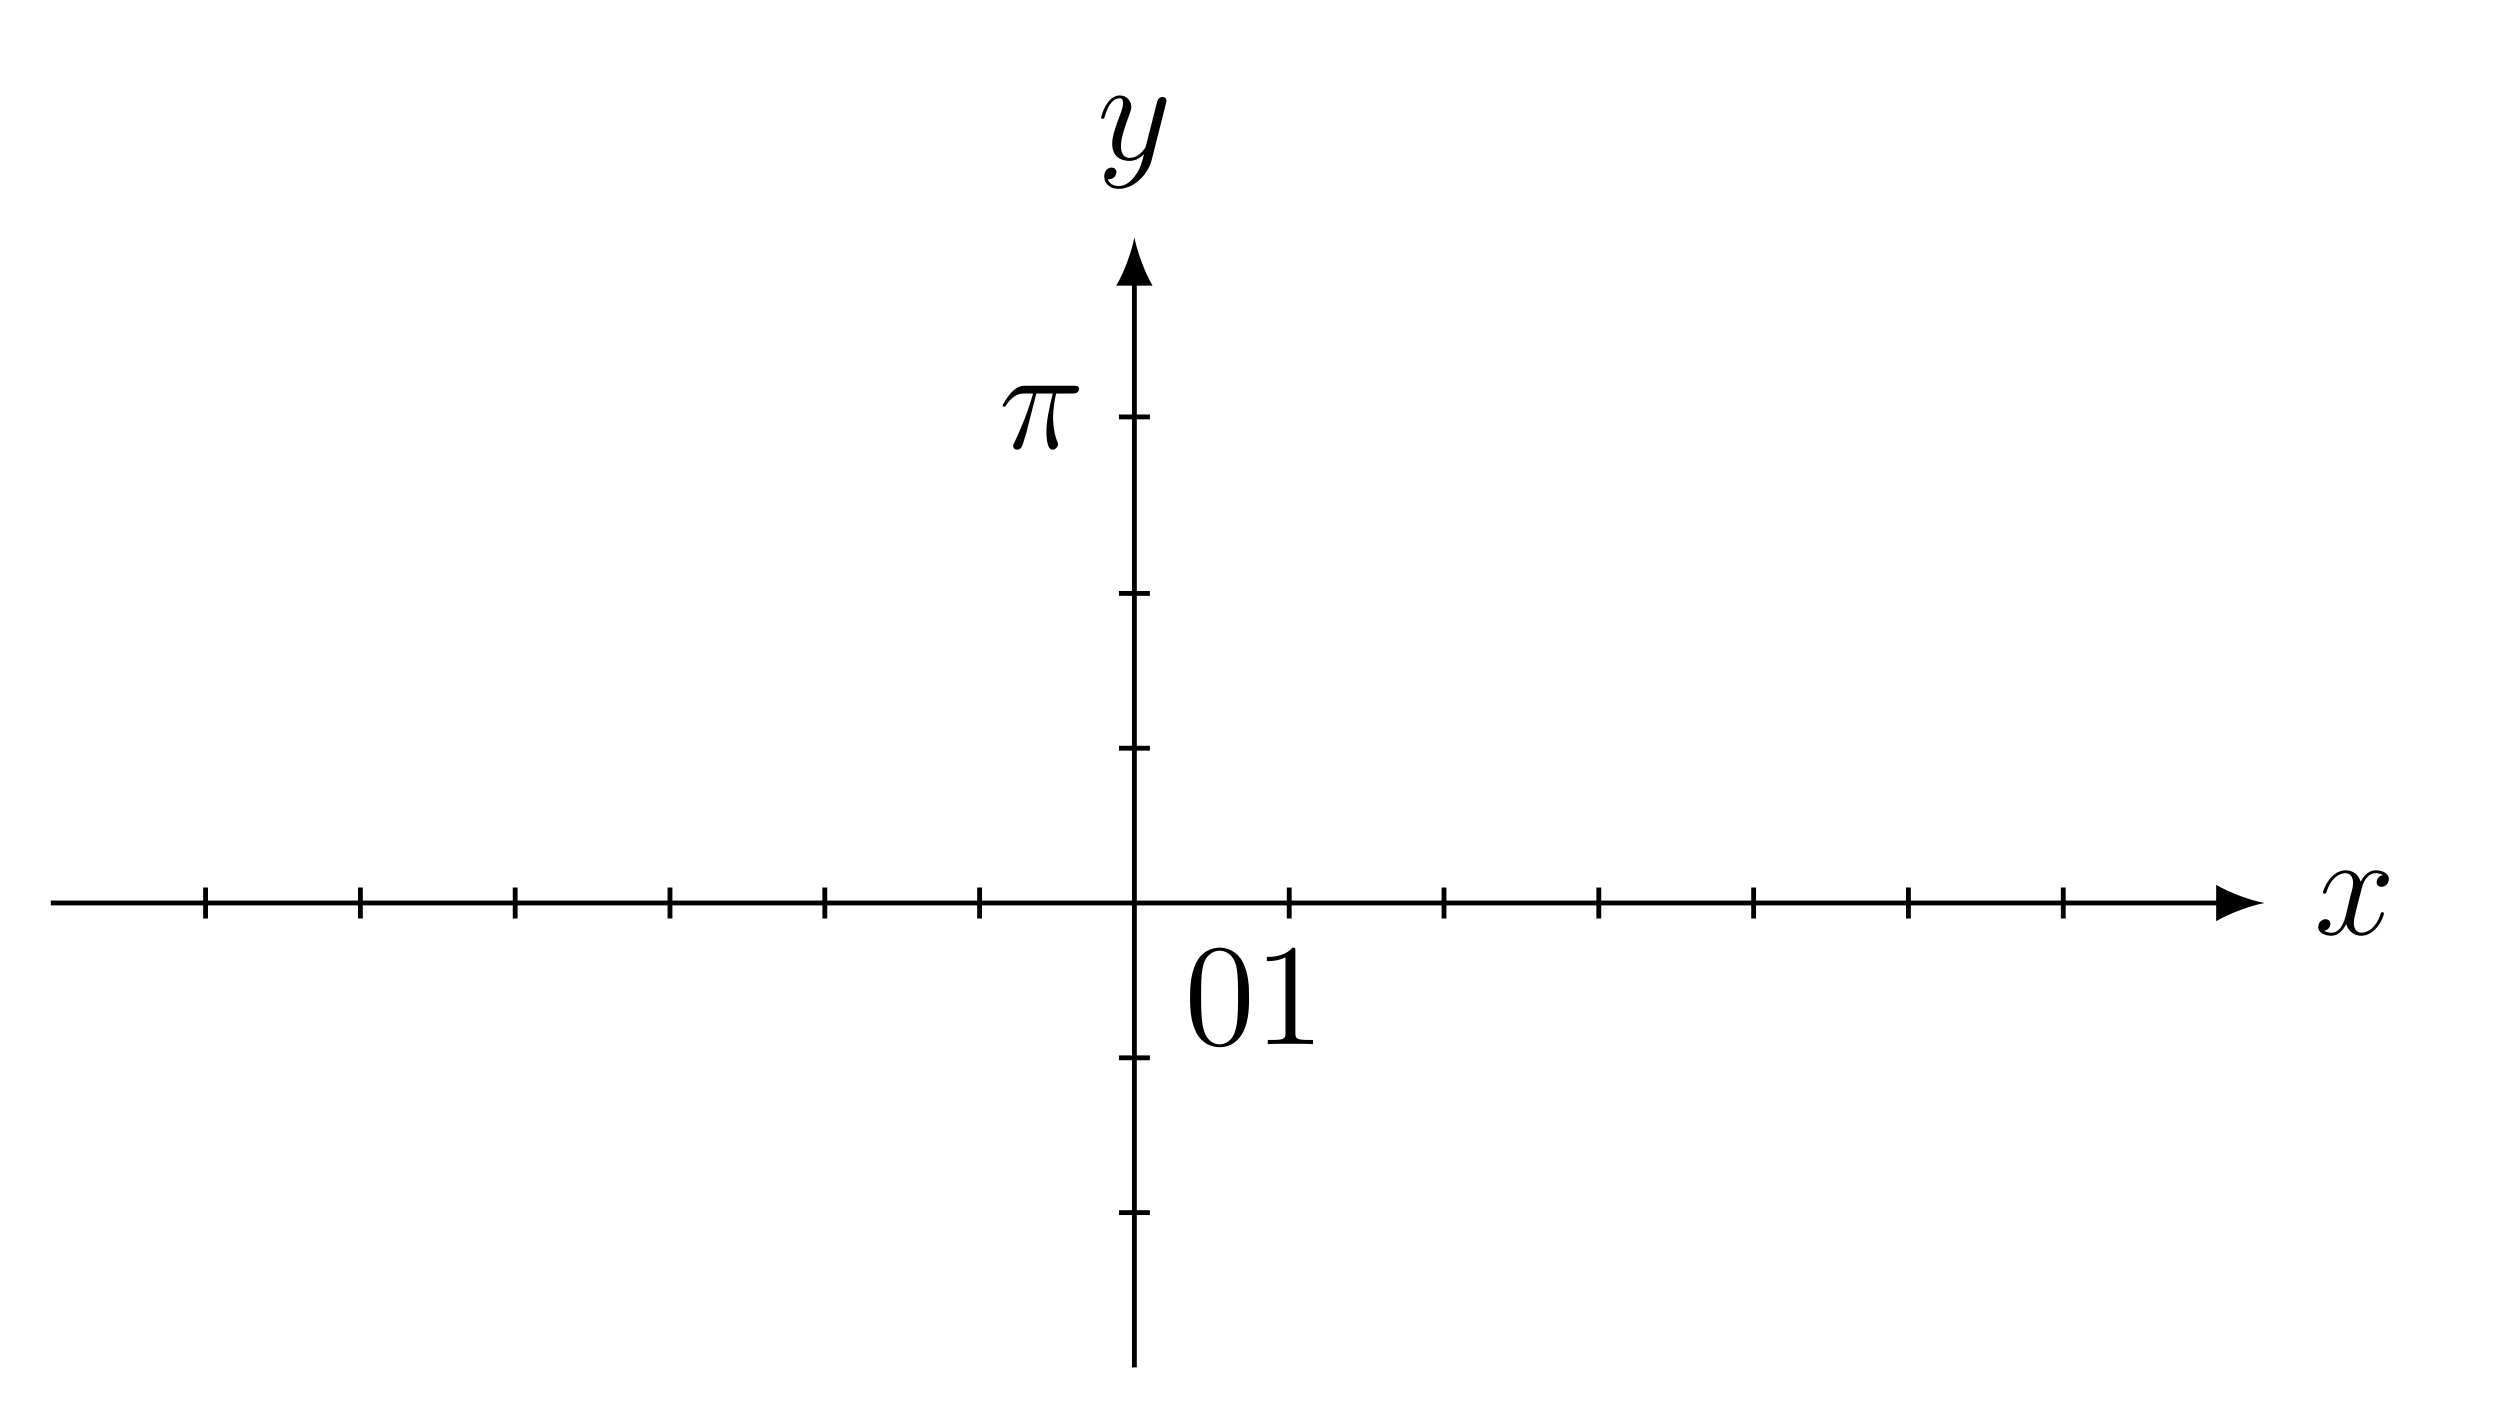
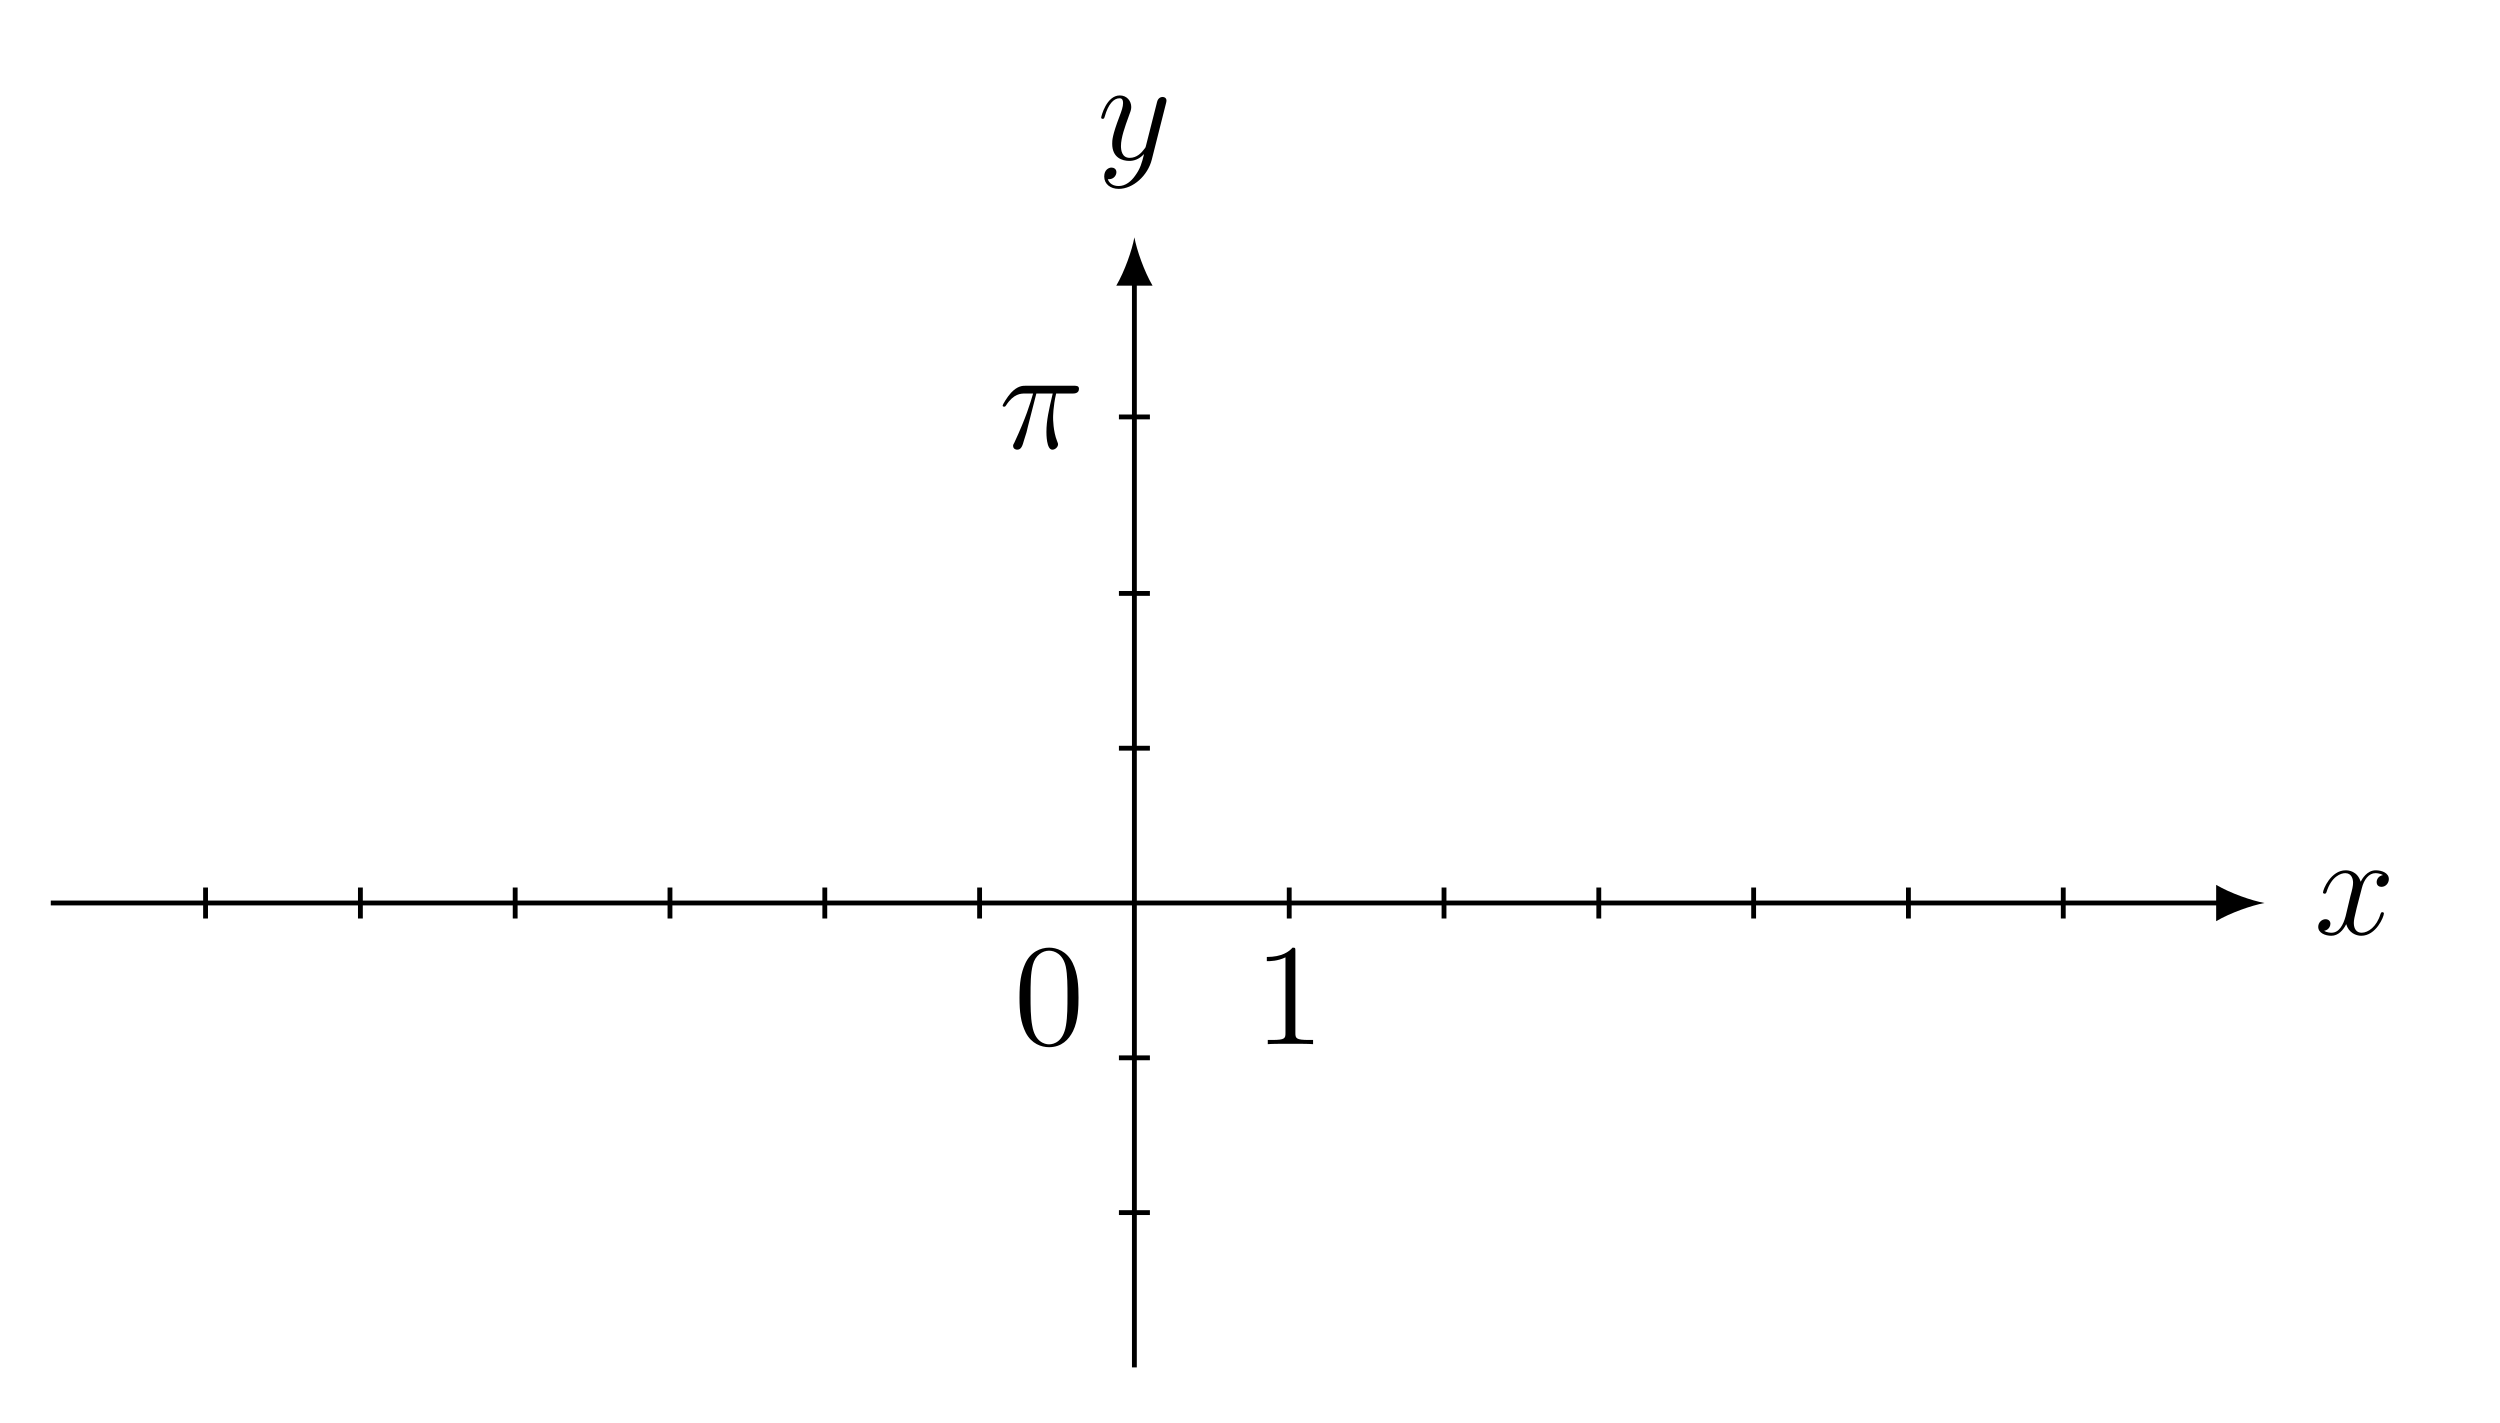
<svg xmlns="http://www.w3.org/2000/svg" xmlns:xlink="http://www.w3.org/1999/xlink" width="205.232pt" height="116.761pt" viewBox="0 0 205.232 116.761" version="1.2">
  <defs>
    <g>
      <symbol overflow="visible" id="glyph0-0">
        <path style="stroke:none;" d="" />
      </symbol>
      <symbol overflow="visible" id="glyph0-1">
        <path style="stroke:none;" d="M 5.719 -1.703 C 5.719 -1.766 5.672 -1.812 5.594 -1.812 C 5.484 -1.812 5.484 -1.75 5.438 -1.656 C 5.125 -0.609 4.422 -0.125 3.891 -0.125 C 3.484 -0.125 3.25 -0.422 3.25 -0.922 C 3.25 -1.172 3.297 -1.375 3.484 -2.156 L 3.906 -3.781 C 4.078 -4.484 4.484 -5.016 5.031 -5.016 C 5.031 -5.016 5.391 -5.016 5.641 -4.859 C 5.266 -4.781 5.125 -4.5 5.125 -4.281 C 5.125 -3.984 5.344 -3.891 5.516 -3.891 C 5.875 -3.891 6.125 -4.203 6.125 -4.531 C 6.125 -5.031 5.547 -5.25 5.047 -5.25 C 4.328 -5.25 3.922 -4.531 3.812 -4.312 C 3.531 -5.203 2.797 -5.25 2.578 -5.25 C 1.375 -5.25 0.719 -3.688 0.719 -3.422 C 0.719 -3.375 0.781 -3.328 0.859 -3.328 C 0.953 -3.328 0.969 -3.391 1 -3.438 C 1.406 -4.766 2.203 -5.016 2.547 -5.016 C 3.078 -5.016 3.188 -4.516 3.188 -4.234 C 3.188 -3.969 3.125 -3.688 2.969 -3.125 L 2.578 -1.484 C 2.391 -0.781 2.047 -0.125 1.422 -0.125 C 1.359 -0.125 1.062 -0.125 0.812 -0.281 C 1.234 -0.359 1.328 -0.719 1.328 -0.859 C 1.328 -1.094 1.156 -1.234 0.922 -1.234 C 0.641 -1.234 0.328 -0.984 0.328 -0.609 C 0.328 -0.109 0.891 0.125 1.406 0.125 C 1.969 0.125 2.375 -0.328 2.625 -0.828 C 2.828 -0.125 3.422 0.125 3.859 0.125 C 5.078 0.125 5.719 -1.438 5.719 -1.703 Z M 5.719 -1.703 " />
      </symbol>
      <symbol overflow="visible" id="glyph0-2">
        <path style="stroke:none;" d="M 5.656 -4.625 C 5.672 -4.688 5.688 -4.766 5.688 -4.828 C 5.688 -5.016 5.547 -5.125 5.375 -5.125 C 5.266 -5.125 5.016 -5.078 4.922 -4.734 L 4.031 -1.219 C 3.984 -1.016 3.984 -0.984 3.875 -0.859 C 3.641 -0.531 3.25 -0.125 2.672 -0.125 C 2.016 -0.125 1.953 -0.781 1.953 -1.094 C 1.953 -1.781 2.281 -2.688 2.594 -3.547 C 2.719 -3.891 2.797 -4.062 2.797 -4.297 C 2.797 -4.797 2.438 -5.25 1.859 -5.25 C 0.766 -5.25 0.328 -3.531 0.328 -3.422 C 0.328 -3.375 0.375 -3.328 0.453 -3.328 C 0.562 -3.328 0.578 -3.375 0.625 -3.531 C 0.906 -4.531 1.359 -5.016 1.828 -5.016 C 1.922 -5.016 2.125 -5.016 2.125 -4.625 C 2.125 -4.312 2 -3.969 1.828 -3.516 C 1.234 -1.953 1.234 -1.562 1.234 -1.281 C 1.234 -0.141 2.047 0.125 2.641 0.125 C 2.984 0.125 3.422 0.016 3.828 -0.422 L 3.844 -0.422 C 3.672 0.281 3.547 0.75 3.125 1.328 C 2.812 1.781 2.344 2.188 1.766 2.188 C 1.625 2.188 1.047 2.172 0.875 1.625 C 0.906 1.625 0.984 1.625 0.984 1.625 C 1.344 1.625 1.578 1.328 1.578 1.047 C 1.578 0.781 1.359 0.672 1.172 0.672 C 0.984 0.672 0.578 0.828 0.578 1.406 C 0.578 2.016 1.078 2.422 1.766 2.422 C 2.953 2.422 4.156 1.328 4.484 0.016 Z M 5.656 -4.625 " />
      </symbol>
      <symbol overflow="visible" id="glyph0-3">
        <path style="stroke:none;" d="M 6.578 -4.875 C 6.578 -5.125 6.359 -5.125 6.141 -5.125 L 2.219 -5.125 C 1.953 -5.125 1.547 -5.125 1 -4.547 C 0.688 -4.203 0.312 -3.578 0.312 -3.5 C 0.312 -3.422 0.375 -3.406 0.438 -3.406 C 0.531 -3.406 0.531 -3.438 0.594 -3.516 C 1.219 -4.484 1.828 -4.484 2.125 -4.484 L 2.812 -4.484 C 2.547 -3.594 2.25 -2.562 1.281 -0.469 C 1.172 -0.281 1.172 -0.266 1.172 -0.188 C 1.172 0.062 1.391 0.125 1.5 0.125 C 1.844 0.125 1.938 -0.188 2.078 -0.688 C 2.281 -1.297 2.281 -1.328 2.391 -1.797 L 3.078 -4.484 L 4.422 -4.484 C 4.109 -3.156 3.906 -2.281 3.906 -1.328 C 3.906 -1.172 3.906 0.125 4.391 0.125 C 4.641 0.125 4.859 -0.109 4.859 -0.312 C 4.859 -0.375 4.859 -0.391 4.781 -0.578 C 4.453 -1.391 4.453 -2.422 4.453 -2.5 C 4.453 -2.578 4.453 -3.422 4.703 -4.484 L 6.031 -4.484 C 6.188 -4.484 6.578 -4.484 6.578 -4.875 Z M 6.578 -4.875 " />
      </symbol>
      <symbol overflow="visible" id="glyph1-0">
        <path style="stroke:none;" d="" />
      </symbol>
      <symbol overflow="visible" id="glyph1-1">
        <path style="stroke:none;" d="M 5.328 -3.812 C 5.328 -4.797 5.281 -5.766 4.844 -6.672 C 4.359 -7.656 3.5 -7.922 2.922 -7.922 C 2.219 -7.922 1.375 -7.578 0.938 -6.578 C 0.609 -5.828 0.484 -5.094 0.484 -3.812 C 0.484 -2.656 0.578 -1.781 1 -0.938 C 1.469 -0.031 2.281 0.25 2.906 0.25 C 3.938 0.25 4.531 -0.375 4.875 -1.062 C 5.312 -1.953 5.328 -3.125 5.328 -3.812 Z M 4.422 -3.953 C 4.422 -3.156 4.422 -2.25 4.297 -1.531 C 4.078 -0.219 3.328 0.016 2.906 0.016 C 2.531 0.016 1.75 -0.203 1.531 -1.5 C 1.391 -2.219 1.391 -3.125 1.391 -3.953 C 1.391 -4.922 1.391 -5.812 1.578 -6.516 C 1.781 -7.312 2.391 -7.672 2.906 -7.672 C 3.359 -7.672 4.047 -7.406 4.281 -6.375 C 4.422 -5.703 4.422 -4.766 4.422 -3.953 Z M 4.422 -3.953 " />
      </symbol>
      <symbol overflow="visible" id="glyph1-2">
        <path style="stroke:none;" d="M 4.875 0 L 4.875 -0.344 L 4.516 -0.344 C 3.469 -0.344 3.422 -0.484 3.422 -0.922 L 3.422 -7.625 C 3.422 -7.906 3.422 -7.922 3.188 -7.922 C 2.906 -7.594 2.312 -7.156 1.078 -7.156 L 1.078 -6.812 C 1.359 -6.812 1.953 -6.812 2.609 -7.125 L 2.609 -0.922 C 2.609 -0.484 2.578 -0.344 1.531 -0.344 L 1.156 -0.344 L 1.156 0 C 1.469 -0.031 2.625 -0.031 3.031 -0.031 C 3.422 -0.031 4.562 -0.031 4.875 0 Z M 4.875 0 " />
      </symbol>
    </g>
  </defs>
  <g id="surface1">
    <path style="fill:none;stroke-width:0.399;stroke-linecap:butt;stroke-linejoin:miter;stroke:rgb(0%,0%,0%);stroke-opacity:1;stroke-miterlimit:10;" d="M -89.291 0.002 L 89.531 0.002 " transform="matrix(0.996272,0,0,-0.996272,93.12651,74.13056)" />
    <path style=" stroke:none;fill-rule:nonzero;fill:rgb(0%,0%,0%);fill-opacity:1;" d="M 185.898 74.129 C 184.84 73.934 183.117 73.336 181.93 72.641 L 181.93 75.621 C 183.117 74.926 184.84 74.328 185.898 74.129 " />
    <g style="fill:rgb(0%,0%,0%);fill-opacity:1;">
      <use xlink:href="#glyph0-1" x="189.982" y="76.695" />
    </g>
    <path style="fill:none;stroke-width:0.399;stroke-linecap:butt;stroke-linejoin:miter;stroke:rgb(0%,0%,0%);stroke-opacity:1;stroke-miterlimit:10;" d="M -0.002 -38.266 L -0.002 51.263 " transform="matrix(0.996272,0,0,-0.996272,93.12651,74.13056)" />
    <path style=" stroke:none;fill-rule:nonzero;fill:rgb(0%,0%,0%);fill-opacity:1;" d="M 93.125 19.484 C 92.93 20.543 92.332 22.262 91.637 23.453 L 94.617 23.453 C 93.922 22.262 93.324 20.543 93.125 19.484 " />
    <g style="fill:rgb(0%,0%,0%);fill-opacity:1;">
      <use xlink:href="#glyph0-2" x="90.07" y="13.084" />
    </g>
    <path style="fill:none;stroke-width:0.399;stroke-linecap:butt;stroke-linejoin:miter;stroke:rgb(0%,0%,0%);stroke-opacity:1;stroke-miterlimit:10;" d="M -76.537 -1.277 L -76.537 1.276 " transform="matrix(0.996272,0,0,-0.996272,93.12651,74.13056)" />
    <path style="fill:none;stroke-width:0.399;stroke-linecap:butt;stroke-linejoin:miter;stroke:rgb(0%,0%,0%);stroke-opacity:1;stroke-miterlimit:10;" d="M -63.778 -1.277 L -63.778 1.276 " transform="matrix(0.996272,0,0,-0.996272,93.12651,74.13056)" />
    <path style="fill:none;stroke-width:0.399;stroke-linecap:butt;stroke-linejoin:miter;stroke:rgb(0%,0%,0%);stroke-opacity:1;stroke-miterlimit:10;" d="M -51.024 -1.277 L -51.024 1.276 " transform="matrix(0.996272,0,0,-0.996272,93.12651,74.13056)" />
    <path style="fill:none;stroke-width:0.399;stroke-linecap:butt;stroke-linejoin:miter;stroke:rgb(0%,0%,0%);stroke-opacity:1;stroke-miterlimit:10;" d="M -38.269 -1.277 L -38.269 1.276 " transform="matrix(0.996272,0,0,-0.996272,93.12651,74.13056)" />
    <path style="fill:none;stroke-width:0.399;stroke-linecap:butt;stroke-linejoin:miter;stroke:rgb(0%,0%,0%);stroke-opacity:1;stroke-miterlimit:10;" d="M -25.511 -1.277 L -25.511 1.276 " transform="matrix(0.996272,0,0,-0.996272,93.12651,74.13056)" />
    <path style="fill:none;stroke-width:0.399;stroke-linecap:butt;stroke-linejoin:miter;stroke:rgb(0%,0%,0%);stroke-opacity:1;stroke-miterlimit:10;" d="M -12.756 -1.277 L -12.756 1.276 " transform="matrix(0.996272,0,0,-0.996272,93.12651,74.13056)" />
    <path style="fill:none;stroke-width:0.399;stroke-linecap:butt;stroke-linejoin:miter;stroke:rgb(0%,0%,0%);stroke-opacity:1;stroke-miterlimit:10;" d="M 12.757 -1.277 L 12.757 1.276 " transform="matrix(0.996272,0,0,-0.996272,93.12651,74.13056)" />
    <path style="fill:none;stroke-width:0.399;stroke-linecap:butt;stroke-linejoin:miter;stroke:rgb(0%,0%,0%);stroke-opacity:1;stroke-miterlimit:10;" d="M 25.512 -1.277 L 25.512 1.276 " transform="matrix(0.996272,0,0,-0.996272,93.12651,74.13056)" />
    <path style="fill:none;stroke-width:0.399;stroke-linecap:butt;stroke-linejoin:miter;stroke:rgb(0%,0%,0%);stroke-opacity:1;stroke-miterlimit:10;" d="M 38.266 -1.277 L 38.266 1.276 " transform="matrix(0.996272,0,0,-0.996272,93.12651,74.13056)" />
    <path style="fill:none;stroke-width:0.399;stroke-linecap:butt;stroke-linejoin:miter;stroke:rgb(0%,0%,0%);stroke-opacity:1;stroke-miterlimit:10;" d="M 51.025 -1.277 L 51.025 1.276 " transform="matrix(0.996272,0,0,-0.996272,93.12651,74.13056)" />
    <path style="fill:none;stroke-width:0.399;stroke-linecap:butt;stroke-linejoin:miter;stroke:rgb(0%,0%,0%);stroke-opacity:1;stroke-miterlimit:10;" d="M 63.779 -1.277 L 63.779 1.276 " transform="matrix(0.996272,0,0,-0.996272,93.12651,74.13056)" />
    <path style="fill:none;stroke-width:0.399;stroke-linecap:butt;stroke-linejoin:miter;stroke:rgb(0%,0%,0%);stroke-opacity:1;stroke-miterlimit:10;" d="M 76.538 -1.277 L 76.538 1.276 " transform="matrix(0.996272,0,0,-0.996272,93.12651,74.13056)" />
    <path style="fill:none;stroke-width:0.399;stroke-linecap:butt;stroke-linejoin:miter;stroke:rgb(0%,0%,0%);stroke-opacity:1;stroke-miterlimit:10;" d="M -1.276 -25.511 L 1.277 -25.511 " transform="matrix(0.996272,0,0,-0.996272,93.12651,74.13056)" />
    <path style="fill:none;stroke-width:0.399;stroke-linecap:butt;stroke-linejoin:miter;stroke:rgb(0%,0%,0%);stroke-opacity:1;stroke-miterlimit:10;" d="M -1.276 -12.757 L 1.277 -12.757 " transform="matrix(0.996272,0,0,-0.996272,93.12651,74.13056)" />
    <path style="fill:none;stroke-width:0.399;stroke-linecap:butt;stroke-linejoin:miter;stroke:rgb(0%,0%,0%);stroke-opacity:1;stroke-miterlimit:10;" d="M -1.276 12.756 L 1.277 12.756 " transform="matrix(0.996272,0,0,-0.996272,93.12651,74.13056)" />
    <path style="fill:none;stroke-width:0.399;stroke-linecap:butt;stroke-linejoin:miter;stroke:rgb(0%,0%,0%);stroke-opacity:1;stroke-miterlimit:10;" d="M -1.276 25.511 L 1.277 25.511 " transform="matrix(0.996272,0,0,-0.996272,93.12651,74.13056)" />
    <path style="fill:none;stroke-width:0.399;stroke-linecap:butt;stroke-linejoin:miter;stroke:rgb(0%,0%,0%);stroke-opacity:1;stroke-miterlimit:10;" d="M -1.276 40.053 L 1.277 40.053 " transform="matrix(0.996272,0,0,-0.996272,93.12651,74.13056)" />
    <g style="fill:rgb(0%,0%,0%);fill-opacity:1;">
      <use xlink:href="#glyph0-3" x="81.998" y="36.791" />
    </g>
    <g style="fill:rgb(0%,0%,0%);fill-opacity:1;">
-       <use xlink:href="#glyph1-1" x="97.212" y="85.717" />
+       <use xlink:href="#glyph1-1" x="83.21" y="85.717" />
    </g>
    <g style="fill:rgb(0%,0%,0%);fill-opacity:1;">
      <use xlink:href="#glyph1-2" x="102.919" y="85.717" />
    </g>
  </g>
</svg>
